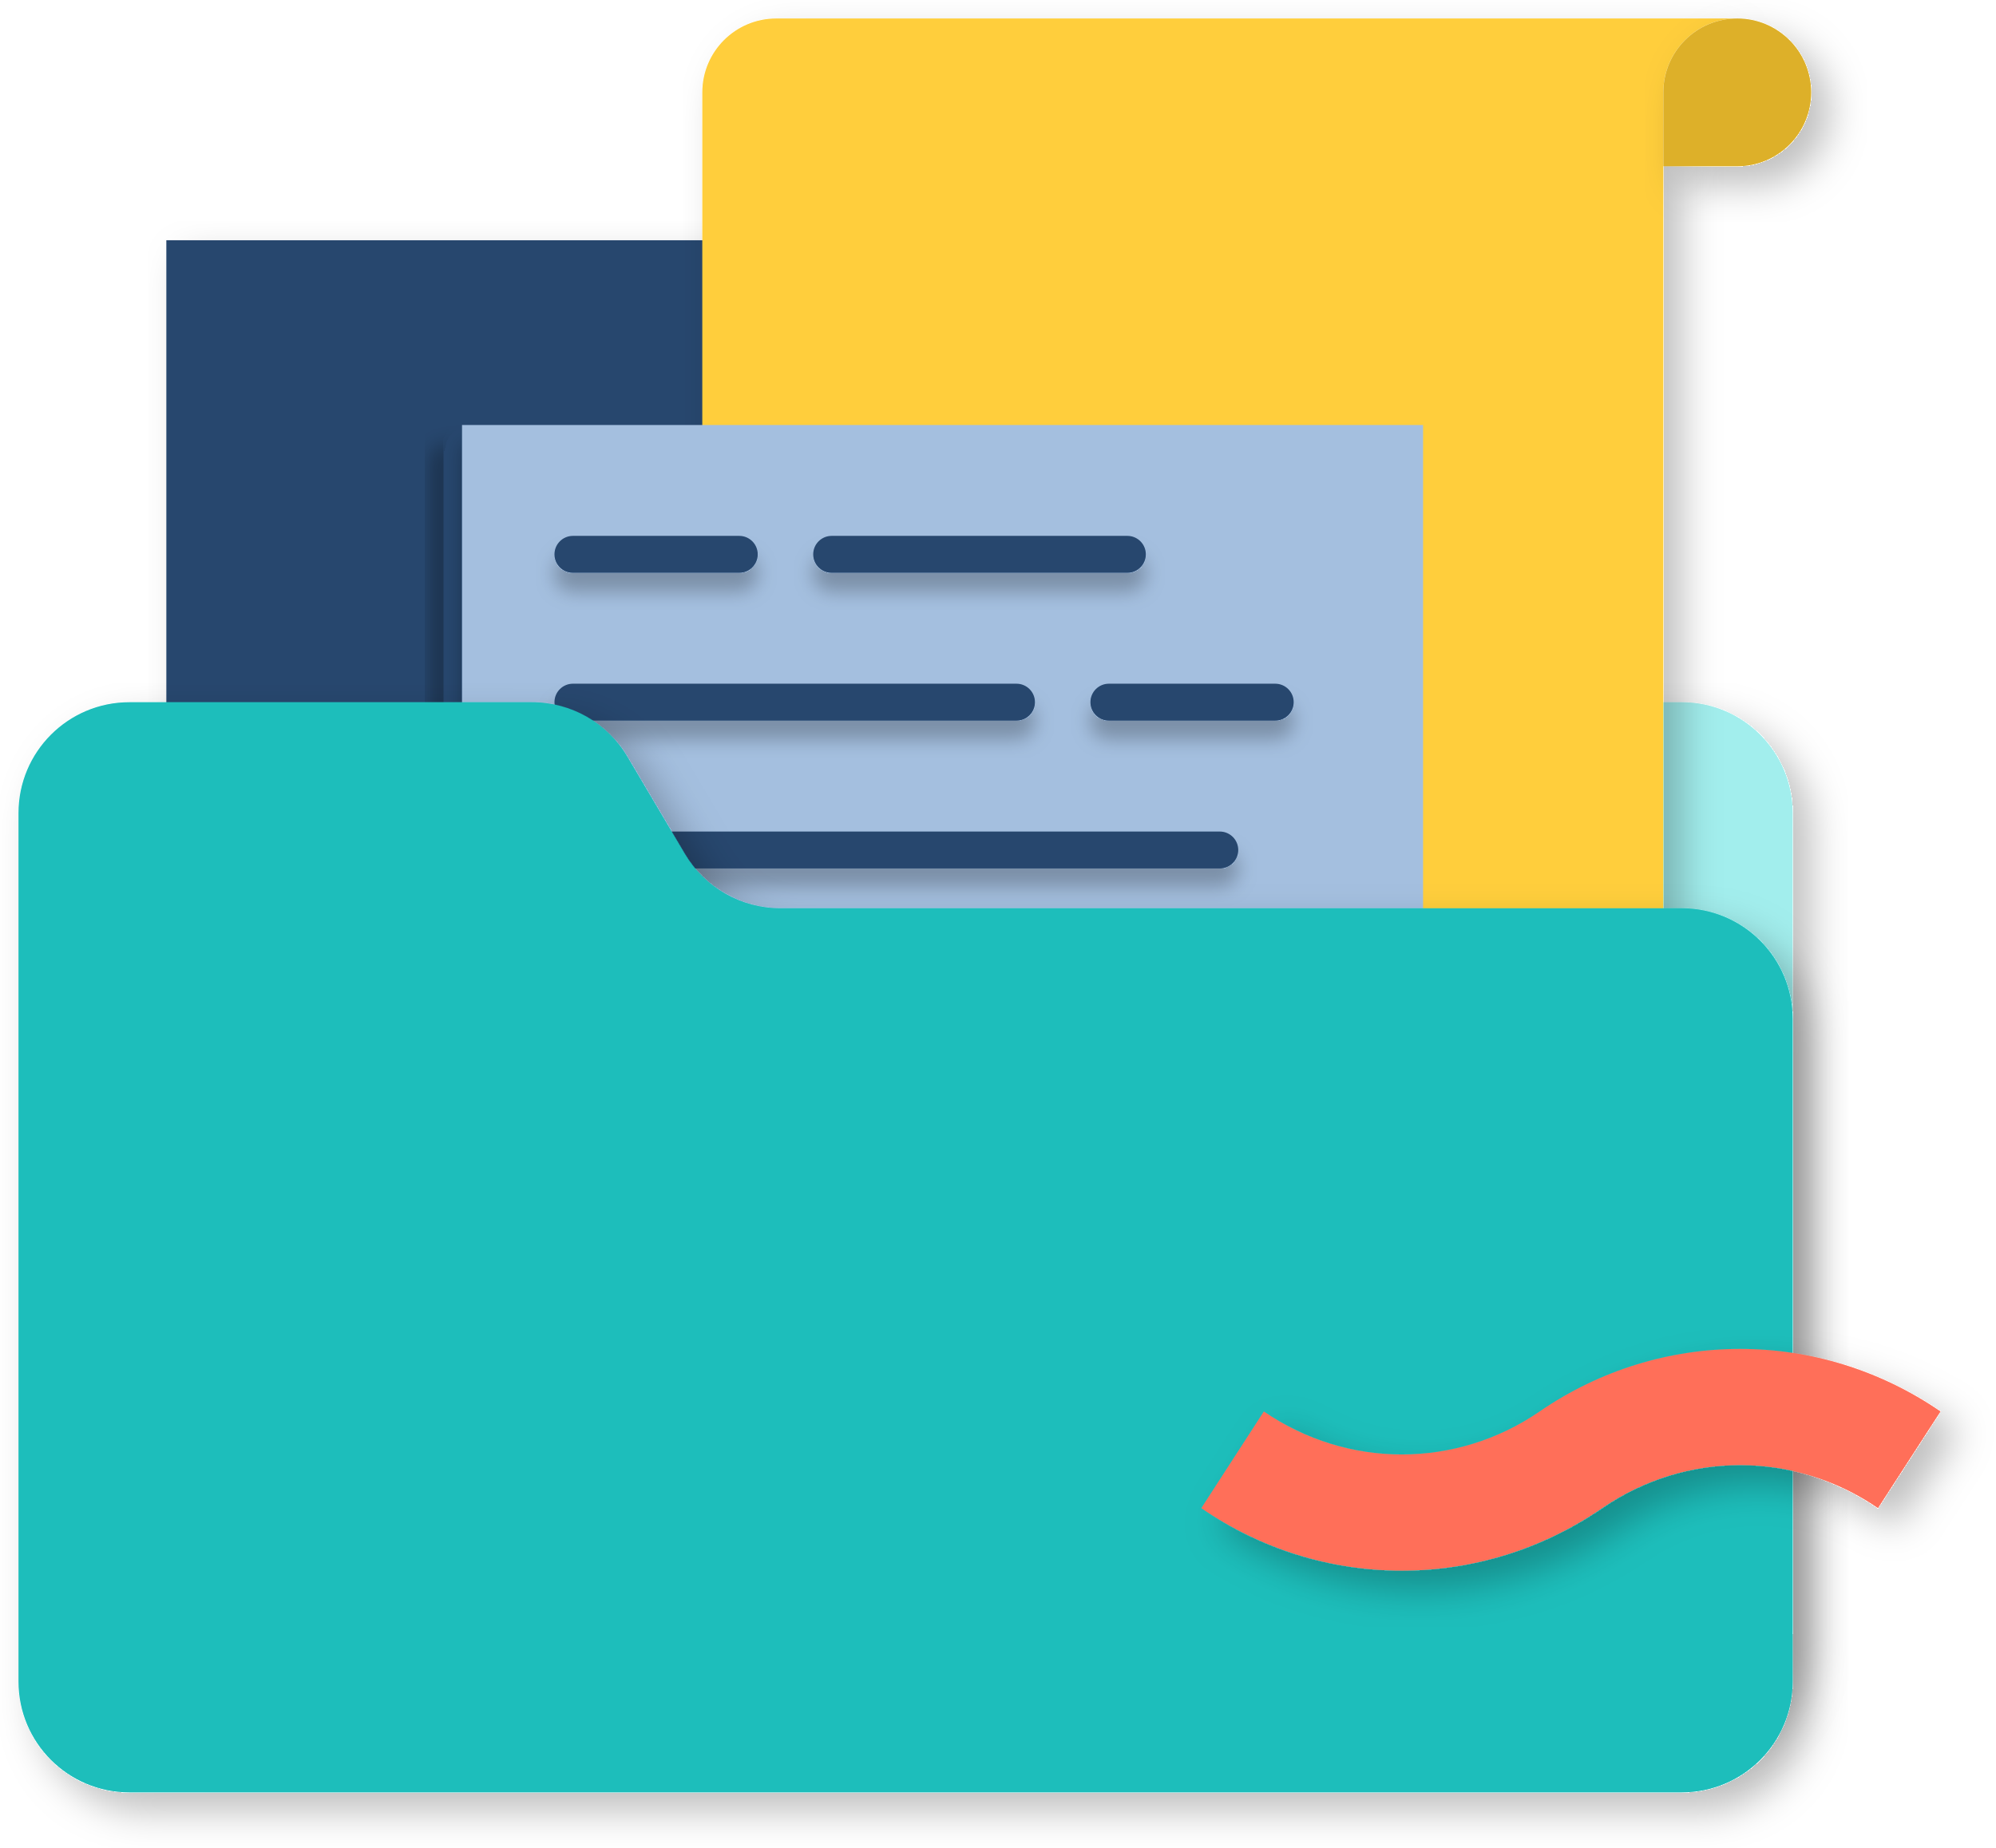
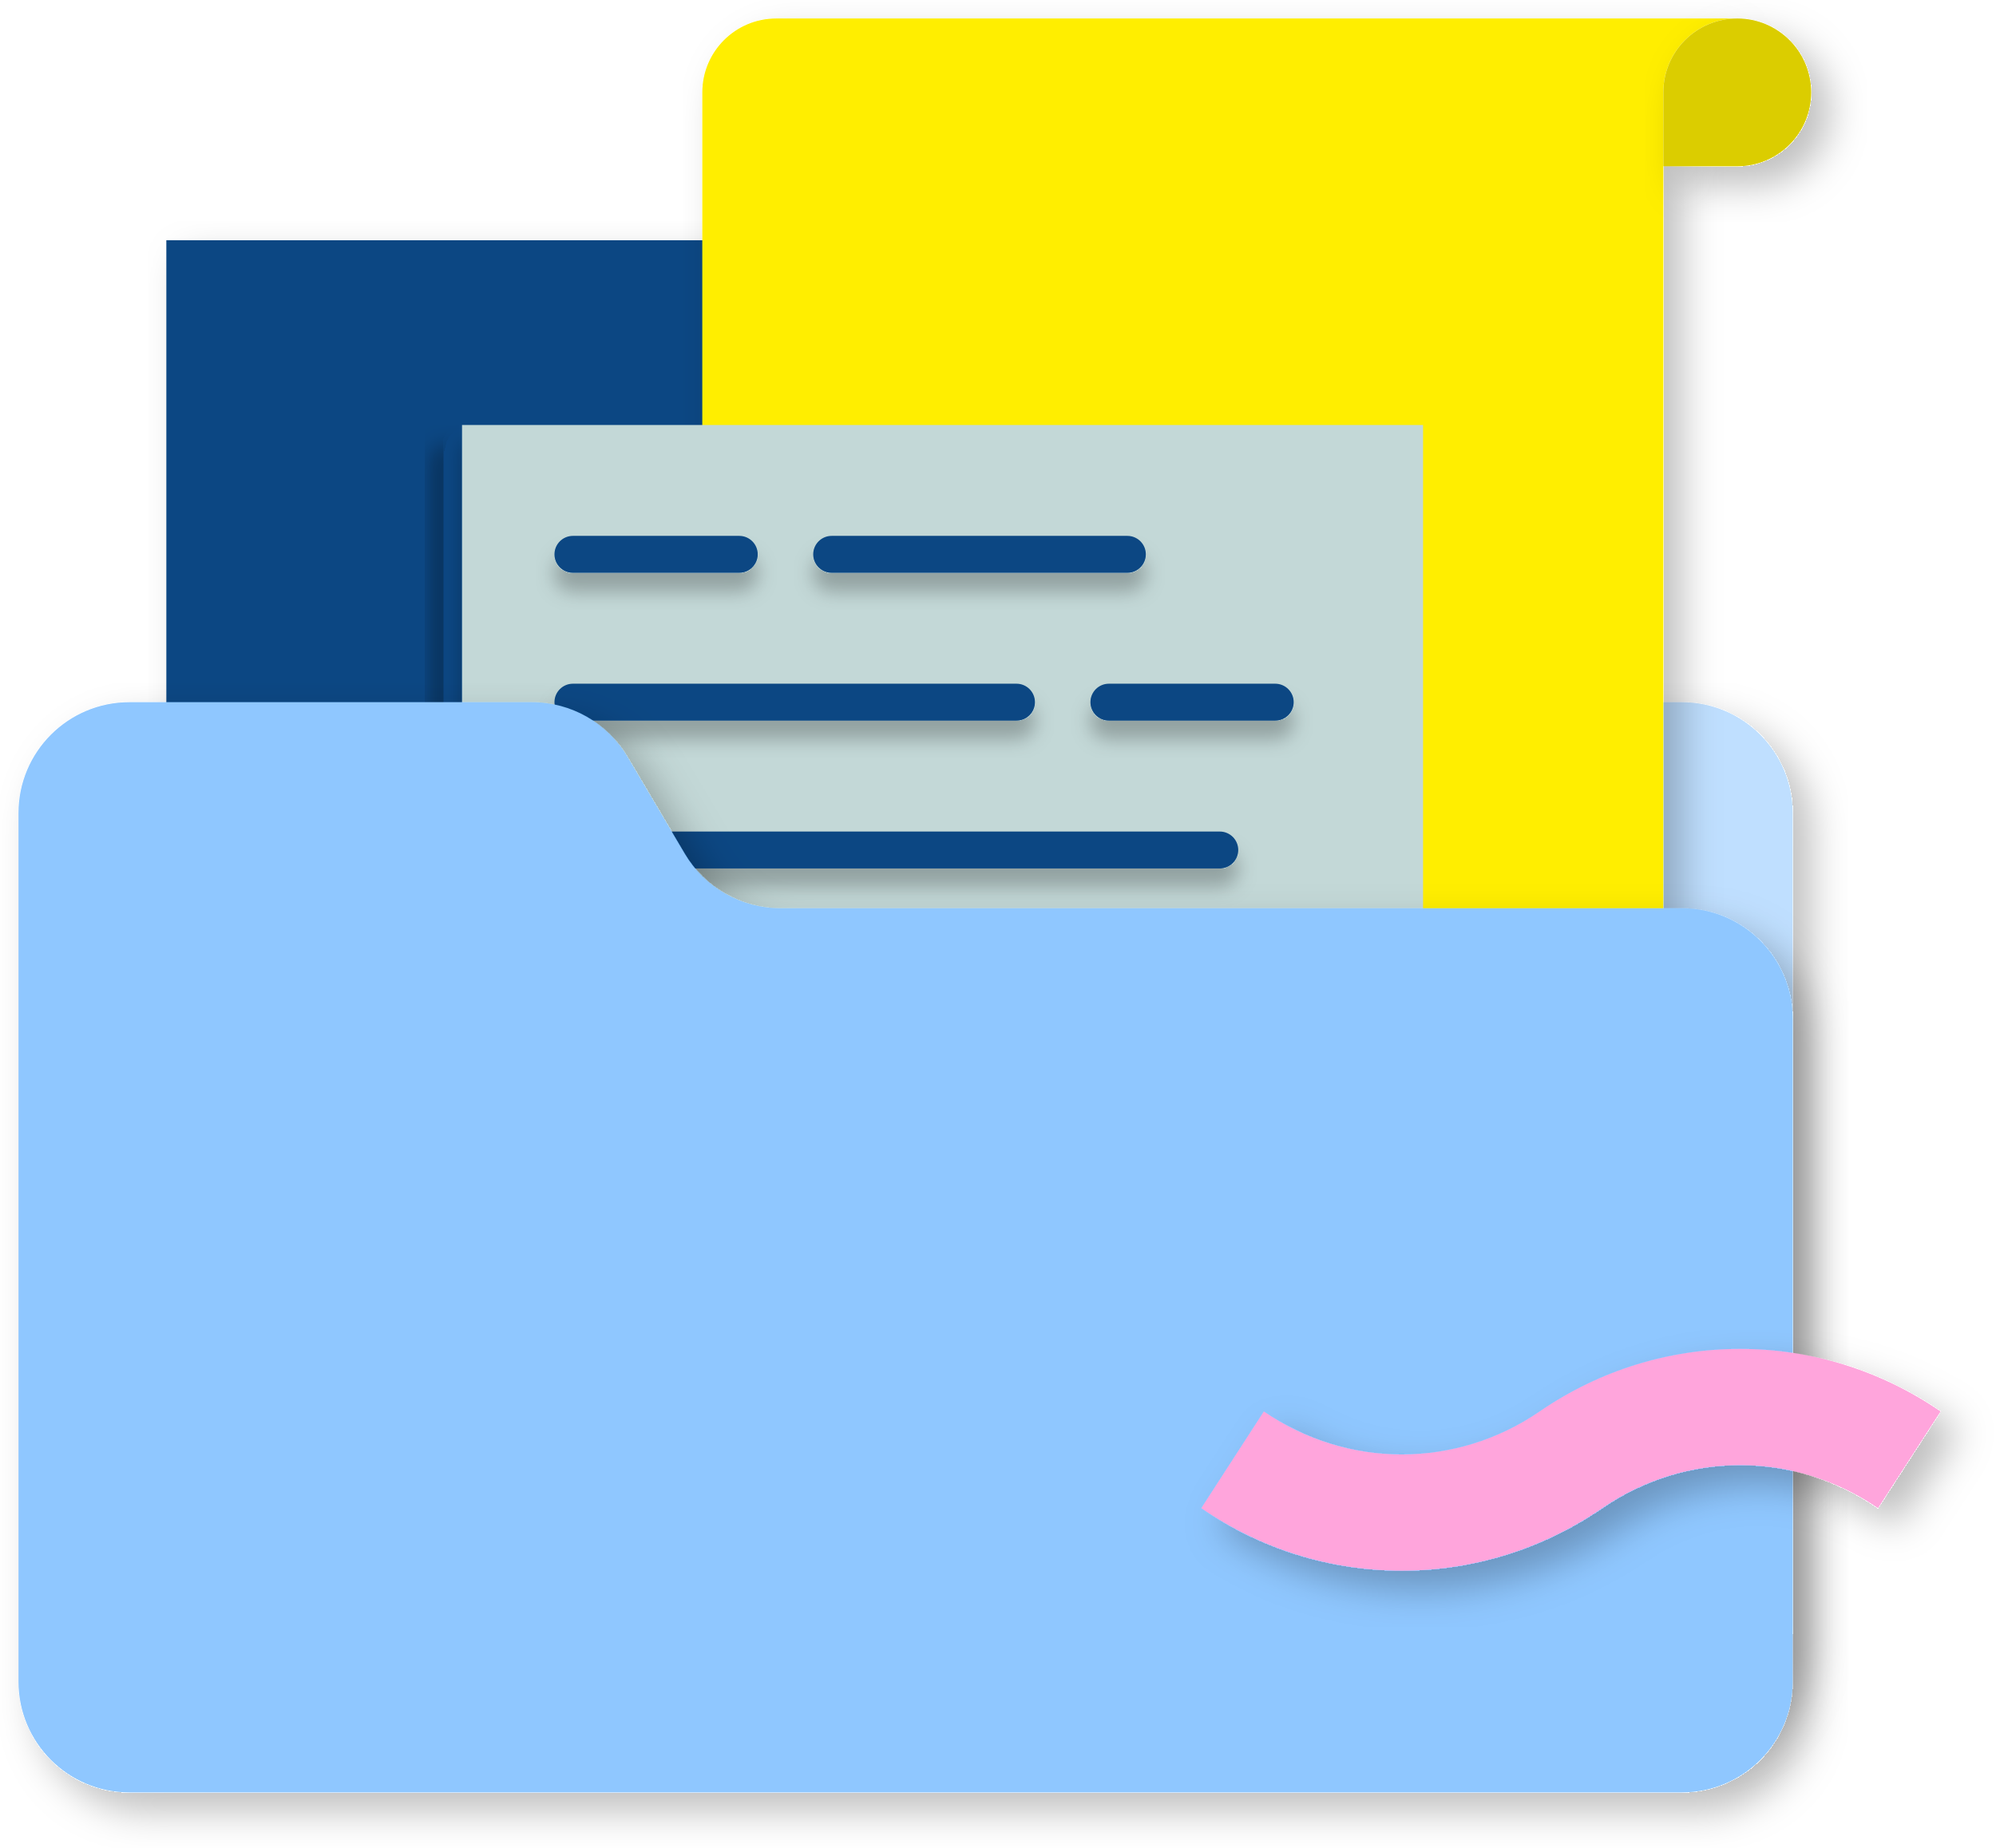
<svg xmlns="http://www.w3.org/2000/svg" width="108" height="100" viewBox="0 0 108 100" fill="none">
  <g filter="url(#filter0_d_6139_28007)">
-     <rect x="6" y="38" width="91" height="56" rx="6" fill="#A2EEED" />
+     <rect x="6" y="38" width="91" height="56" rx="6" fill="#BFDFFF" />
  </g>
  <g filter="url(#filter1_d_6139_28007)">
-     <rect x="9" y="13" width="52" height="66" fill="#27476E" />
+     <rect x="9" y="13" width="52" height="66" fill="#0C4783" />
  </g>
  <g filter="url(#filter2_d_6139_28007)">
-     <path d="M94 1C91.791 1 90 2.791 90 5V67C90 69.209 88.209 71 86 71H38V5C38 2.791 39.791 1 42 1H94Z" fill="#FFCE3C" />
+     <path d="M94 1C91.791 1 90 2.791 90 5V67C90 69.209 88.209 71 86 71H38V5C38 2.791 39.791 1 42 1H94Z" fill="#FFEE00" />
  </g>
  <g filter="url(#filter3_d_6139_28007)">
-     <path d="M94 1C96.209 1 98 2.791 98 5C98 7.209 96.209 9 94 9H90V5C90 2.791 91.791 1 94 1Z" fill="#DDB029" />
+     <path d="M94 1C96.209 1 98 2.791 98 5C98 7.209 96.209 9 94 9H90V5C90 2.791 91.791 1 94 1Z" fill="#DBCD00" />
  </g>
  <g filter="url(#filter4_d_6139_28007)">
    <g filter="url(#filter5_d_6139_28007)">
-       <rect x="25" y="23" width="52" height="66" fill="#A4BFDF" />
+       <rect x="25" y="23" width="52" height="66" fill="#C3D8D7" />
    </g>
    <g filter="url(#filter6_d_6139_28007)">
-       <rect x="30" y="29" width="11" height="2" rx="1" fill="#27476E" />
+       <rect x="30" y="29" width="11" height="2" rx="1" fill="#0C4783" />
    </g>
    <g filter="url(#filter7_d_6139_28007)">
-       <rect x="30" y="37" width="26" height="2" rx="1" fill="#27476E" />
+       <rect x="30" y="37" width="26" height="2" rx="1" fill="#0C4783" />
    </g>
    <g filter="url(#filter8_d_6139_28007)">
-       <rect x="30" y="45" width="37" height="2" rx="1" fill="#27476E" />
+       <rect x="30" y="45" width="37" height="2" rx="1" fill="#0C4783" />
    </g>
    <g filter="url(#filter9_d_6139_28007)">
-       <rect x="59" y="37" width="11" height="2" rx="1" fill="#27476E" />
+       <rect x="59" y="37" width="11" height="2" rx="1" fill="#0C4783" />
    </g>
    <g filter="url(#filter10_d_6139_28007)">
-       <rect x="44" y="29" width="18" height="2" rx="1" fill="#27476E" />
+       <rect x="44" y="29" width="18" height="2" rx="1" fill="#0C4783" />
    </g>
  </g>
  <g filter="url(#filter11_d_6139_28007)">
-     <path d="M37.058 46.208C38.138 48.032 40.101 49.151 42.222 49.151H91C94.314 49.151 97 51.838 97 55.151V91C97 94.314 94.314 97 91 97H7C3.686 97 1 94.314 1 91V44C1 40.686 3.686 38 7 38H28.779C30.9 38 32.863 39.119 33.943 40.944L37.058 46.208Z" fill="#1DBEBB" />
+     <path d="M37.058 46.208C38.138 48.032 40.101 49.151 42.222 49.151H91C94.314 49.151 97 51.838 97 55.151V91C97 94.314 94.314 97 91 97H7C3.686 97 1 94.314 1 91V44C1 40.686 3.686 38 7 38H28.779C30.9 38 32.863 39.119 33.943 40.944L37.058 46.208Z" fill="#8FC7FF" />
  </g>
  <g filter="url(#filter12_d_6139_28007)">
-     <path d="M83.308 76.384C89.876 71.872 98.432 71.872 105 76.384L101.615 81.616C97.097 78.512 91.211 78.512 86.692 81.616C80.124 86.128 71.568 86.128 65 81.616L68.385 76.384C72.903 79.488 78.789 79.488 83.308 76.384Z" fill="#FF6F59" />
+     <path d="M83.308 76.384C89.876 71.872 98.432 71.872 105 76.384L101.615 81.616C97.097 78.512 91.211 78.512 86.692 81.616C80.124 86.128 71.568 86.128 65 81.616L68.385 76.384C72.903 79.488 78.789 79.488 83.308 76.384Z" fill="#FFA5DC" />
  </g>
  <defs>
    <filter id="filter0_d_6139_28007" x="5" y="37" width="95" height="60" filterUnits="userSpaceOnUse" color-interpolation-filters="sRGB">
      <feFlood flood-opacity="0" result="BackgroundImageFix" />
      <feColorMatrix in="SourceAlpha" type="matrix" values="0 0 0 0 0 0 0 0 0 0 0 0 0 0 0 0 0 0 127 0" result="hardAlpha" />
      <feOffset dx="1" dy="1" />
      <feGaussianBlur stdDeviation="1" />
      <feComposite in2="hardAlpha" operator="out" />
      <feColorMatrix type="matrix" values="0 0 0 0 0 0 0 0 0 0 0 0 0 0 0 0 0 0 0.25 0" />
      <feBlend mode="normal" in2="BackgroundImageFix" result="effect1_dropShadow_6139_28007" />
      <feBlend mode="normal" in="SourceGraphic" in2="effect1_dropShadow_6139_28007" result="shape" />
    </filter>
    <filter id="filter1_d_6139_28007" x="8" y="12" width="56" height="70" filterUnits="userSpaceOnUse" color-interpolation-filters="sRGB">
      <feFlood flood-opacity="0" result="BackgroundImageFix" />
      <feColorMatrix in="SourceAlpha" type="matrix" values="0 0 0 0 0 0 0 0 0 0 0 0 0 0 0 0 0 0 127 0" result="hardAlpha" />
      <feOffset dx="1" dy="1" />
      <feGaussianBlur stdDeviation="1" />
      <feComposite in2="hardAlpha" operator="out" />
      <feColorMatrix type="matrix" values="0 0 0 0 0 0 0 0 0 0 0 0 0 0 0 0 0 0 0.25 0" />
      <feBlend mode="normal" in2="BackgroundImageFix" result="effect1_dropShadow_6139_28007" />
      <feBlend mode="normal" in="SourceGraphic" in2="effect1_dropShadow_6139_28007" result="shape" />
    </filter>
    <filter id="filter2_d_6139_28007" x="37" y="0" width="60" height="74" filterUnits="userSpaceOnUse" color-interpolation-filters="sRGB">
      <feFlood flood-opacity="0" result="BackgroundImageFix" />
      <feColorMatrix in="SourceAlpha" type="matrix" values="0 0 0 0 0 0 0 0 0 0 0 0 0 0 0 0 0 0 127 0" result="hardAlpha" />
      <feOffset dx="1" dy="1" />
      <feGaussianBlur stdDeviation="1" />
      <feComposite in2="hardAlpha" operator="out" />
      <feColorMatrix type="matrix" values="0 0 0 0 0 0 0 0 0 0 0 0 0 0 0 0 0 0 0.25 0" />
      <feBlend mode="normal" in2="BackgroundImageFix" result="effect1_dropShadow_6139_28007" />
      <feBlend mode="normal" in="SourceGraphic" in2="effect1_dropShadow_6139_28007" result="shape" />
    </filter>
    <filter id="filter3_d_6139_28007" x="89" y="0" width="12" height="12" filterUnits="userSpaceOnUse" color-interpolation-filters="sRGB">
      <feFlood flood-opacity="0" result="BackgroundImageFix" />
      <feColorMatrix in="SourceAlpha" type="matrix" values="0 0 0 0 0 0 0 0 0 0 0 0 0 0 0 0 0 0 127 0" result="hardAlpha" />
      <feOffset dx="1" dy="1" />
      <feGaussianBlur stdDeviation="1" />
      <feComposite in2="hardAlpha" operator="out" />
      <feColorMatrix type="matrix" values="0 0 0 0 0 0 0 0 0 0 0 0 0 0 0 0 0 0 0.25 0" />
      <feBlend mode="normal" in2="BackgroundImageFix" result="effect1_dropShadow_6139_28007" />
      <feBlend mode="normal" in="SourceGraphic" in2="effect1_dropShadow_6139_28007" result="shape" />
    </filter>
    <filter id="filter4_d_6139_28007" x="23" y="23" width="54" height="68" filterUnits="userSpaceOnUse" color-interpolation-filters="sRGB">
      <feFlood flood-opacity="0" result="BackgroundImageFix" />
      <feColorMatrix in="SourceAlpha" type="matrix" values="0 0 0 0 0 0 0 0 0 0 0 0 0 0 0 0 0 0 127 0" result="hardAlpha" />
      <feOffset dx="-1" dy="1" />
      <feGaussianBlur stdDeviation="0.5" />
      <feComposite in2="hardAlpha" operator="out" />
      <feColorMatrix type="matrix" values="0 0 0 0 0 0 0 0 0 0 0 0 0 0 0 0 0 0 0.25 0" />
      <feBlend mode="normal" in2="BackgroundImageFix" result="effect1_dropShadow_6139_28007" />
      <feBlend mode="normal" in="SourceGraphic" in2="effect1_dropShadow_6139_28007" result="shape" />
    </filter>
    <filter id="filter5_d_6139_28007" x="24" y="23" width="54" height="68" filterUnits="userSpaceOnUse" color-interpolation-filters="sRGB">
      <feFlood flood-opacity="0" result="BackgroundImageFix" />
      <feColorMatrix in="SourceAlpha" type="matrix" values="0 0 0 0 0 0 0 0 0 0 0 0 0 0 0 0 0 0 127 0" result="hardAlpha" />
      <feOffset dy="1" />
      <feGaussianBlur stdDeviation="0.5" />
      <feComposite in2="hardAlpha" operator="out" />
      <feColorMatrix type="matrix" values="0 0 0 0 0 0 0 0 0 0 0 0 0 0 0 0 0 0 0.25 0" />
      <feBlend mode="normal" in2="BackgroundImageFix" result="effect1_dropShadow_6139_28007" />
      <feBlend mode="normal" in="SourceGraphic" in2="effect1_dropShadow_6139_28007" result="shape" />
    </filter>
    <filter id="filter6_d_6139_28007" x="29" y="29" width="13" height="4" filterUnits="userSpaceOnUse" color-interpolation-filters="sRGB">
      <feFlood flood-opacity="0" result="BackgroundImageFix" />
      <feColorMatrix in="SourceAlpha" type="matrix" values="0 0 0 0 0 0 0 0 0 0 0 0 0 0 0 0 0 0 127 0" result="hardAlpha" />
      <feOffset dy="1" />
      <feGaussianBlur stdDeviation="0.5" />
      <feComposite in2="hardAlpha" operator="out" />
      <feColorMatrix type="matrix" values="0 0 0 0 0 0 0 0 0 0 0 0 0 0 0 0 0 0 0.25 0" />
      <feBlend mode="normal" in2="BackgroundImageFix" result="effect1_dropShadow_6139_28007" />
      <feBlend mode="normal" in="SourceGraphic" in2="effect1_dropShadow_6139_28007" result="shape" />
    </filter>
    <filter id="filter7_d_6139_28007" x="29" y="37" width="28" height="4" filterUnits="userSpaceOnUse" color-interpolation-filters="sRGB">
      <feFlood flood-opacity="0" result="BackgroundImageFix" />
      <feColorMatrix in="SourceAlpha" type="matrix" values="0 0 0 0 0 0 0 0 0 0 0 0 0 0 0 0 0 0 127 0" result="hardAlpha" />
      <feOffset dy="1" />
      <feGaussianBlur stdDeviation="0.5" />
      <feComposite in2="hardAlpha" operator="out" />
      <feColorMatrix type="matrix" values="0 0 0 0 0 0 0 0 0 0 0 0 0 0 0 0 0 0 0.25 0" />
      <feBlend mode="normal" in2="BackgroundImageFix" result="effect1_dropShadow_6139_28007" />
      <feBlend mode="normal" in="SourceGraphic" in2="effect1_dropShadow_6139_28007" result="shape" />
    </filter>
    <filter id="filter8_d_6139_28007" x="29" y="45" width="39" height="4" filterUnits="userSpaceOnUse" color-interpolation-filters="sRGB">
      <feFlood flood-opacity="0" result="BackgroundImageFix" />
      <feColorMatrix in="SourceAlpha" type="matrix" values="0 0 0 0 0 0 0 0 0 0 0 0 0 0 0 0 0 0 127 0" result="hardAlpha" />
      <feOffset dy="1" />
      <feGaussianBlur stdDeviation="0.5" />
      <feComposite in2="hardAlpha" operator="out" />
      <feColorMatrix type="matrix" values="0 0 0 0 0 0 0 0 0 0 0 0 0 0 0 0 0 0 0.25 0" />
      <feBlend mode="normal" in2="BackgroundImageFix" result="effect1_dropShadow_6139_28007" />
      <feBlend mode="normal" in="SourceGraphic" in2="effect1_dropShadow_6139_28007" result="shape" />
    </filter>
    <filter id="filter9_d_6139_28007" x="58" y="37" width="13" height="4" filterUnits="userSpaceOnUse" color-interpolation-filters="sRGB">
      <feFlood flood-opacity="0" result="BackgroundImageFix" />
      <feColorMatrix in="SourceAlpha" type="matrix" values="0 0 0 0 0 0 0 0 0 0 0 0 0 0 0 0 0 0 127 0" result="hardAlpha" />
      <feOffset dy="1" />
      <feGaussianBlur stdDeviation="0.5" />
      <feComposite in2="hardAlpha" operator="out" />
      <feColorMatrix type="matrix" values="0 0 0 0 0 0 0 0 0 0 0 0 0 0 0 0 0 0 0.25 0" />
      <feBlend mode="normal" in2="BackgroundImageFix" result="effect1_dropShadow_6139_28007" />
      <feBlend mode="normal" in="SourceGraphic" in2="effect1_dropShadow_6139_28007" result="shape" />
    </filter>
    <filter id="filter10_d_6139_28007" x="43" y="29" width="20" height="4" filterUnits="userSpaceOnUse" color-interpolation-filters="sRGB">
      <feFlood flood-opacity="0" result="BackgroundImageFix" />
      <feColorMatrix in="SourceAlpha" type="matrix" values="0 0 0 0 0 0 0 0 0 0 0 0 0 0 0 0 0 0 127 0" result="hardAlpha" />
      <feOffset dy="1" />
      <feGaussianBlur stdDeviation="0.5" />
      <feComposite in2="hardAlpha" operator="out" />
      <feColorMatrix type="matrix" values="0 0 0 0 0 0 0 0 0 0 0 0 0 0 0 0 0 0 0.25 0" />
      <feBlend mode="normal" in2="BackgroundImageFix" result="effect1_dropShadow_6139_28007" />
      <feBlend mode="normal" in="SourceGraphic" in2="effect1_dropShadow_6139_28007" result="shape" />
    </filter>
    <filter id="filter11_d_6139_28007" x="0" y="37" width="100" height="63" filterUnits="userSpaceOnUse" color-interpolation-filters="sRGB">
      <feFlood flood-opacity="0" result="BackgroundImageFix" />
      <feColorMatrix in="SourceAlpha" type="matrix" values="0 0 0 0 0 0 0 0 0 0 0 0 0 0 0 0 0 0 127 0" result="hardAlpha" />
      <feOffset dx="1" dy="1" />
      <feGaussianBlur stdDeviation="1" />
      <feComposite in2="hardAlpha" operator="out" />
      <feColorMatrix type="matrix" values="0 0 0 0 0 0 0 0 0 0 0 0 0 0 0 0 0 0 0.25 0" />
      <feBlend mode="normal" in2="BackgroundImageFix" result="effect1_dropShadow_6139_28007" />
      <feBlend mode="normal" in="SourceGraphic" in2="effect1_dropShadow_6139_28007" result="shape" />
    </filter>
    <filter id="filter12_d_6139_28007" x="64" y="72" width="44" height="16" filterUnits="userSpaceOnUse" color-interpolation-filters="sRGB">
      <feFlood flood-opacity="0" result="BackgroundImageFix" />
      <feColorMatrix in="SourceAlpha" type="matrix" values="0 0 0 0 0 0 0 0 0 0 0 0 0 0 0 0 0 0 127 0" result="hardAlpha" />
      <feOffset dx="1" dy="1" />
      <feGaussianBlur stdDeviation="1" />
      <feComposite in2="hardAlpha" operator="out" />
      <feColorMatrix type="matrix" values="0 0 0 0 0 0 0 0 0 0 0 0 0 0 0 0 0 0 0.25 0" />
      <feBlend mode="normal" in2="BackgroundImageFix" result="effect1_dropShadow_6139_28007" />
      <feBlend mode="normal" in="SourceGraphic" in2="effect1_dropShadow_6139_28007" result="shape" />
    </filter>
  </defs>
</svg>
